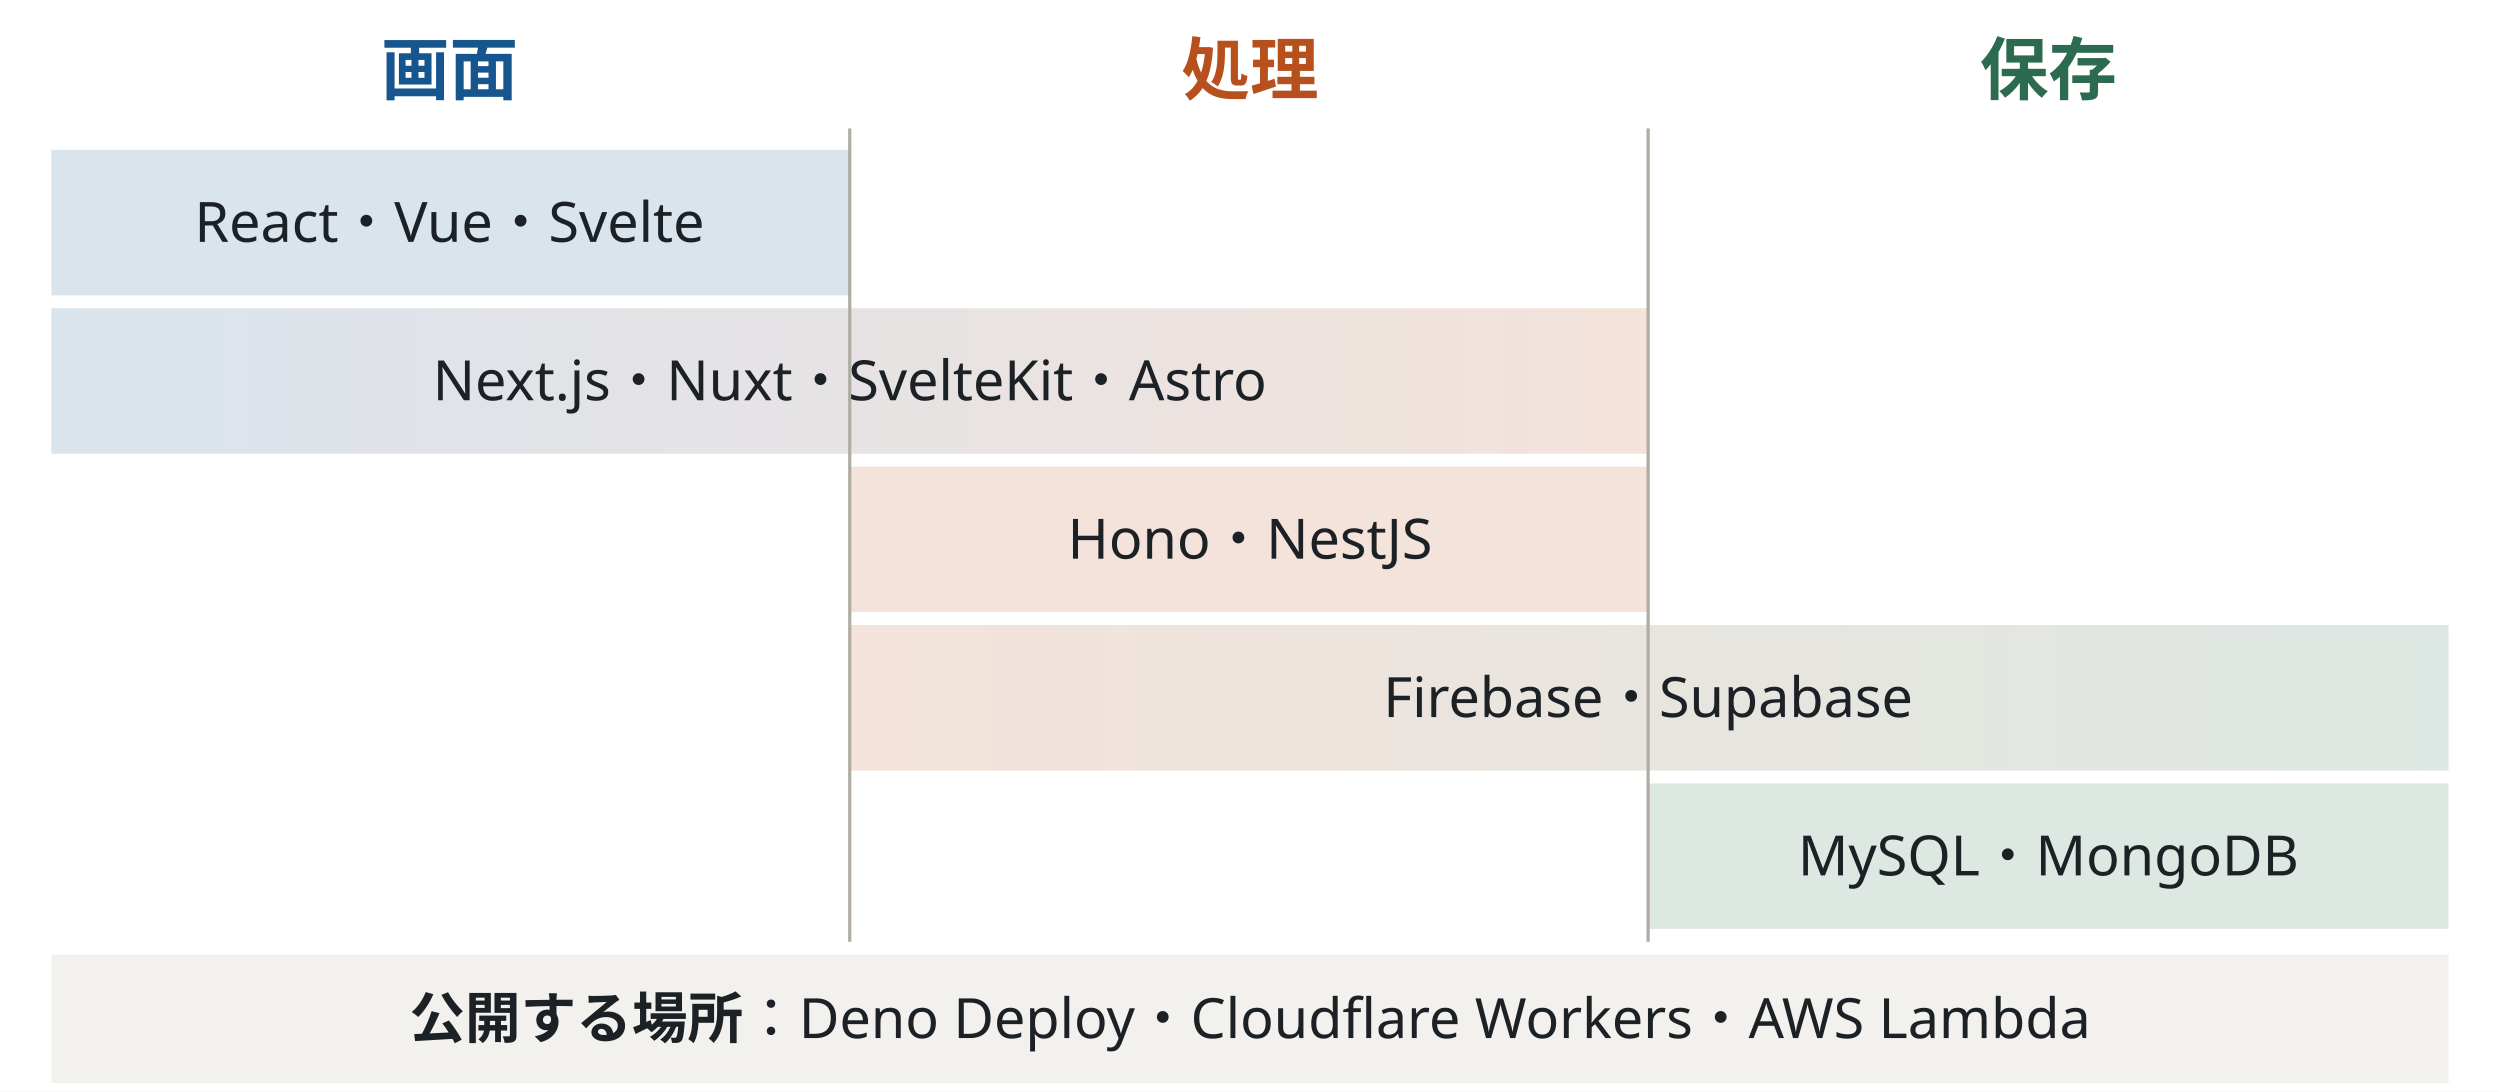
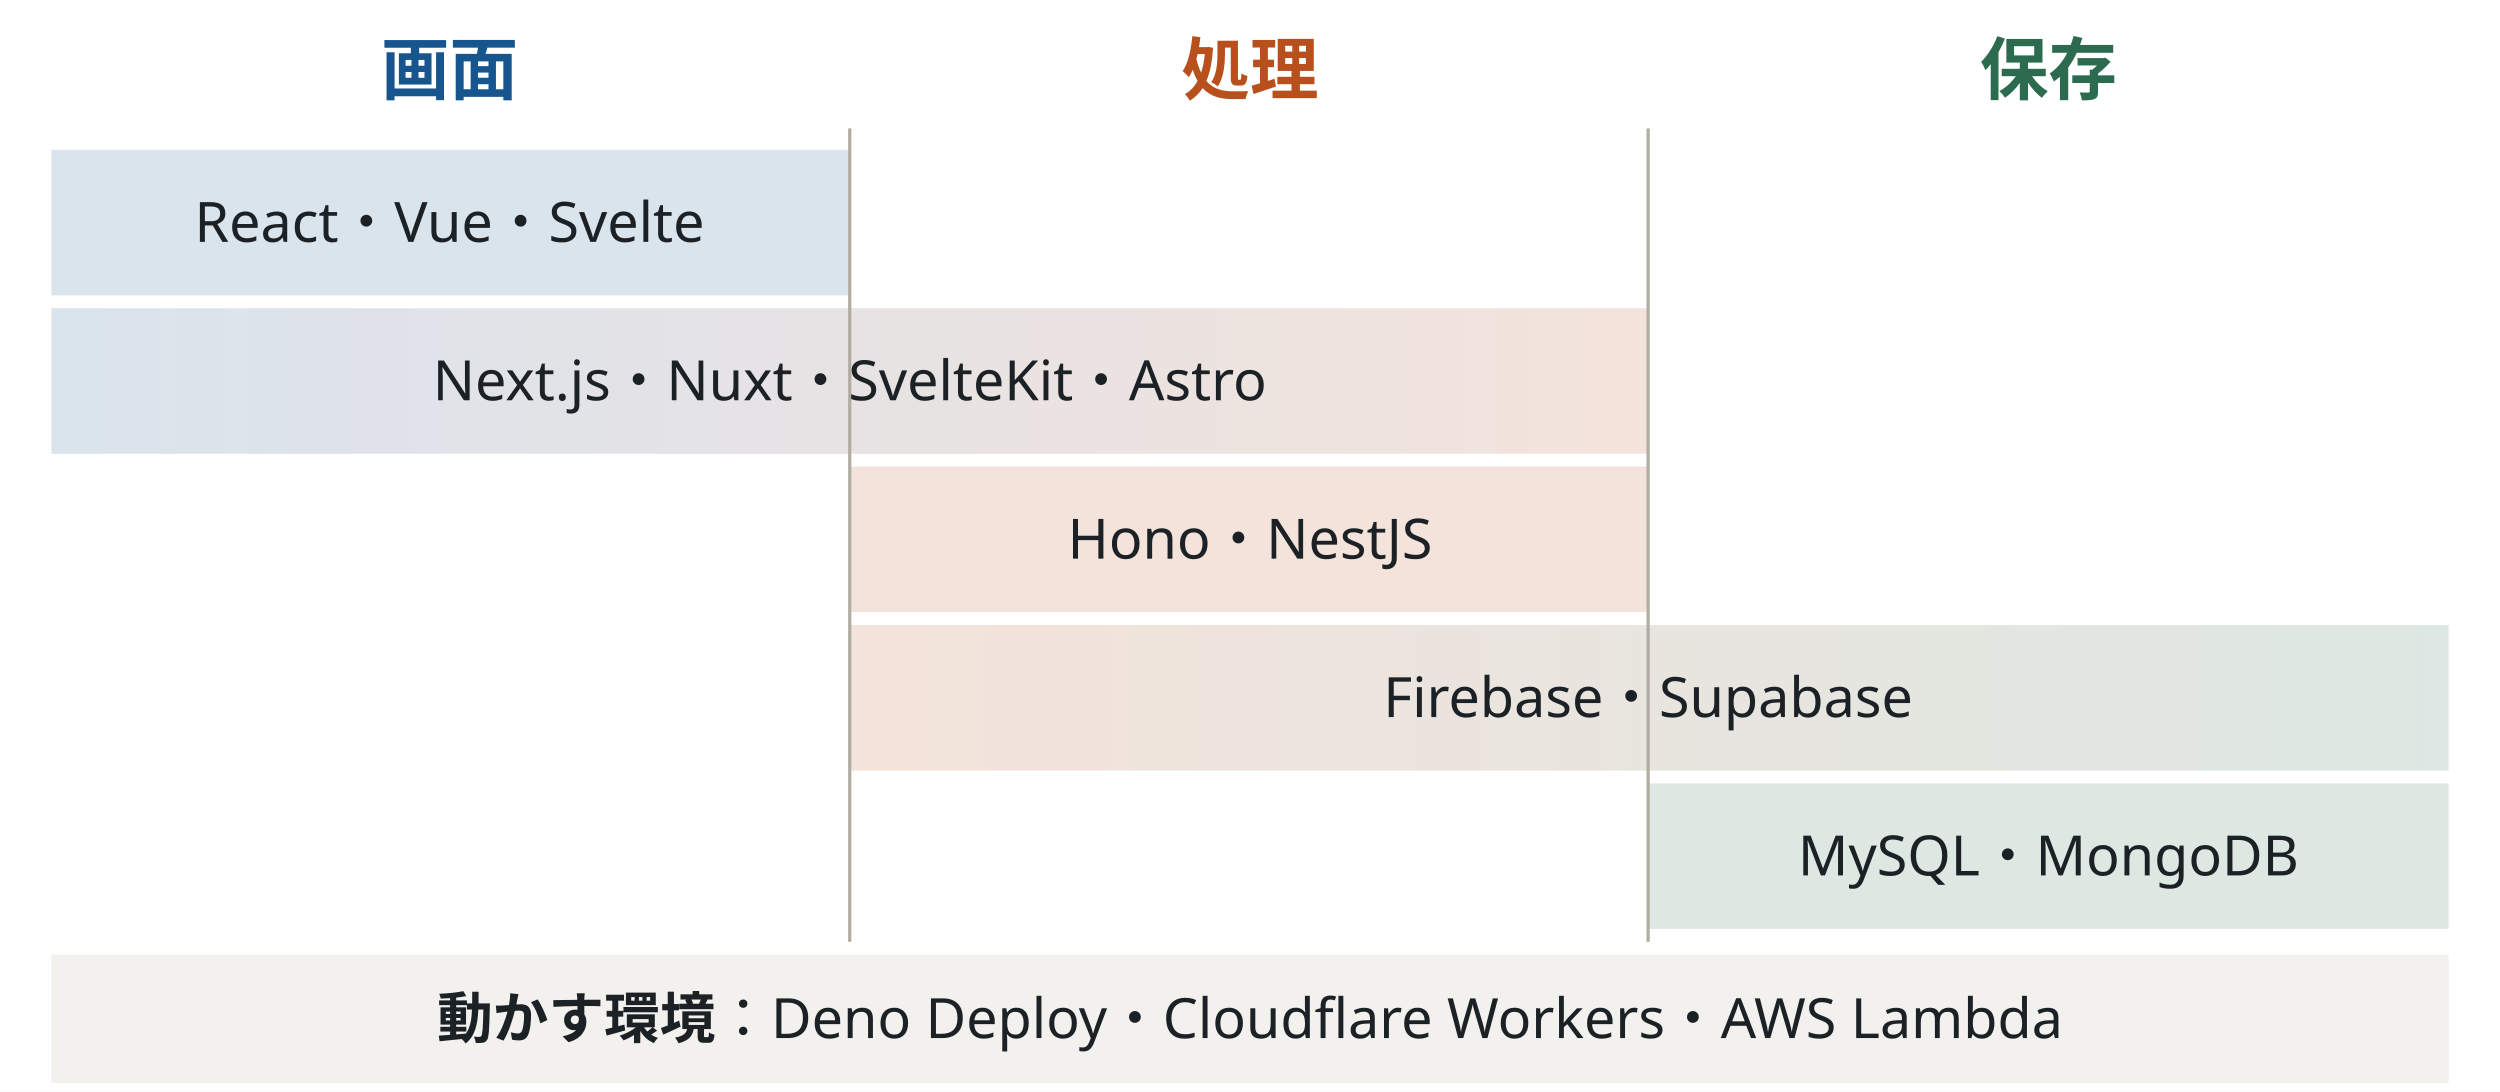
<svg xmlns="http://www.w3.org/2000/svg" viewBox="0 0 1168 510" width="1168" height="510" font-family="Hiragino Kaku Gothic ProN, Noto Sans JP, sans-serif">
  <defs>
    <linearGradient id="mix-view-logic" x1="0" y1="0" x2="1" y2="0">
      <stop offset="0%" stop-color="#17558f" stop-opacity="0.16" />
      <stop offset="100%" stop-color="#b8501e" stop-opacity="0.16" />
    </linearGradient>
    <linearGradient id="mix-logic-store" x1="0" y1="0" x2="1" y2="0">
      <stop offset="0%" stop-color="#b8501e" stop-opacity="0.16" />
      <stop offset="100%" stop-color="#2c6b4f" stop-opacity="0.16" />
    </linearGradient>
  </defs>
  <rect x="0" y="0" width="1168" height="510" fill="#ffffff" />
  <rect x="24" y="70" width="373" height="68" fill="#17558f" fill-opacity="0.16" />
  <rect x="24" y="144" width="746" height="68" fill="url(#mix-view-logic)" />
  <rect x="397" y="218" width="373" height="68" fill="#b8501e" fill-opacity="0.16" />
  <rect x="397" y="292" width="747" height="68" fill="url(#mix-logic-store)" />
  <rect x="770" y="366" width="374" height="68" fill="#2c6b4f" fill-opacity="0.16" />
  <line x1="397" y1="60" x2="397" y2="440" stroke="#b0aca2" stroke-width="1.5" />
  <line x1="770" y1="60" x2="770" y2="440" stroke="#b0aca2" stroke-width="1.5" />
  <rect x="24" y="446" width="1120" height="60" fill="#f2f1ed" />
  <text x="210" y="44" text-anchor="middle" font-size="32" font-weight="bold" fill="#17558f">画面</text>
  <text x="584" y="44" text-anchor="middle" font-size="32" font-weight="bold" fill="#b8501e">処理</text>
  <text x="957" y="44" text-anchor="middle" font-size="32" font-weight="bold" fill="#2c6b4f">保存</text>
  <text x="210" y="113" text-anchor="middle" font-size="26" fill="#1c2126">React・Vue・Svelte</text>
  <text x="397" y="187" text-anchor="middle" font-size="26" fill="#1c2126">Next.js・Nuxt・SvelteKit・Astro</text>
  <text x="584" y="261" text-anchor="middle" font-size="26" fill="#1c2126">Hono・NestJS</text>
  <text x="770" y="335" text-anchor="middle" font-size="26" fill="#1c2126">Firebase・Supabase</text>
  <text x="957" y="409" text-anchor="middle" font-size="26" fill="#1c2126">MySQL・MongoDB</text>
  <text x="584" y="485" text-anchor="middle" font-size="26" fill="#1c2126">
-     <tspan font-weight="bold">公開する場所</tspan>：Deno Deploy・Cloudflare Workers・AWS Lambda</text>
+     <tspan font-weight="bold">動かす環境</tspan>：Deno Deploy・Cloudflare Workers・AWS Lambda</text>
</svg>
